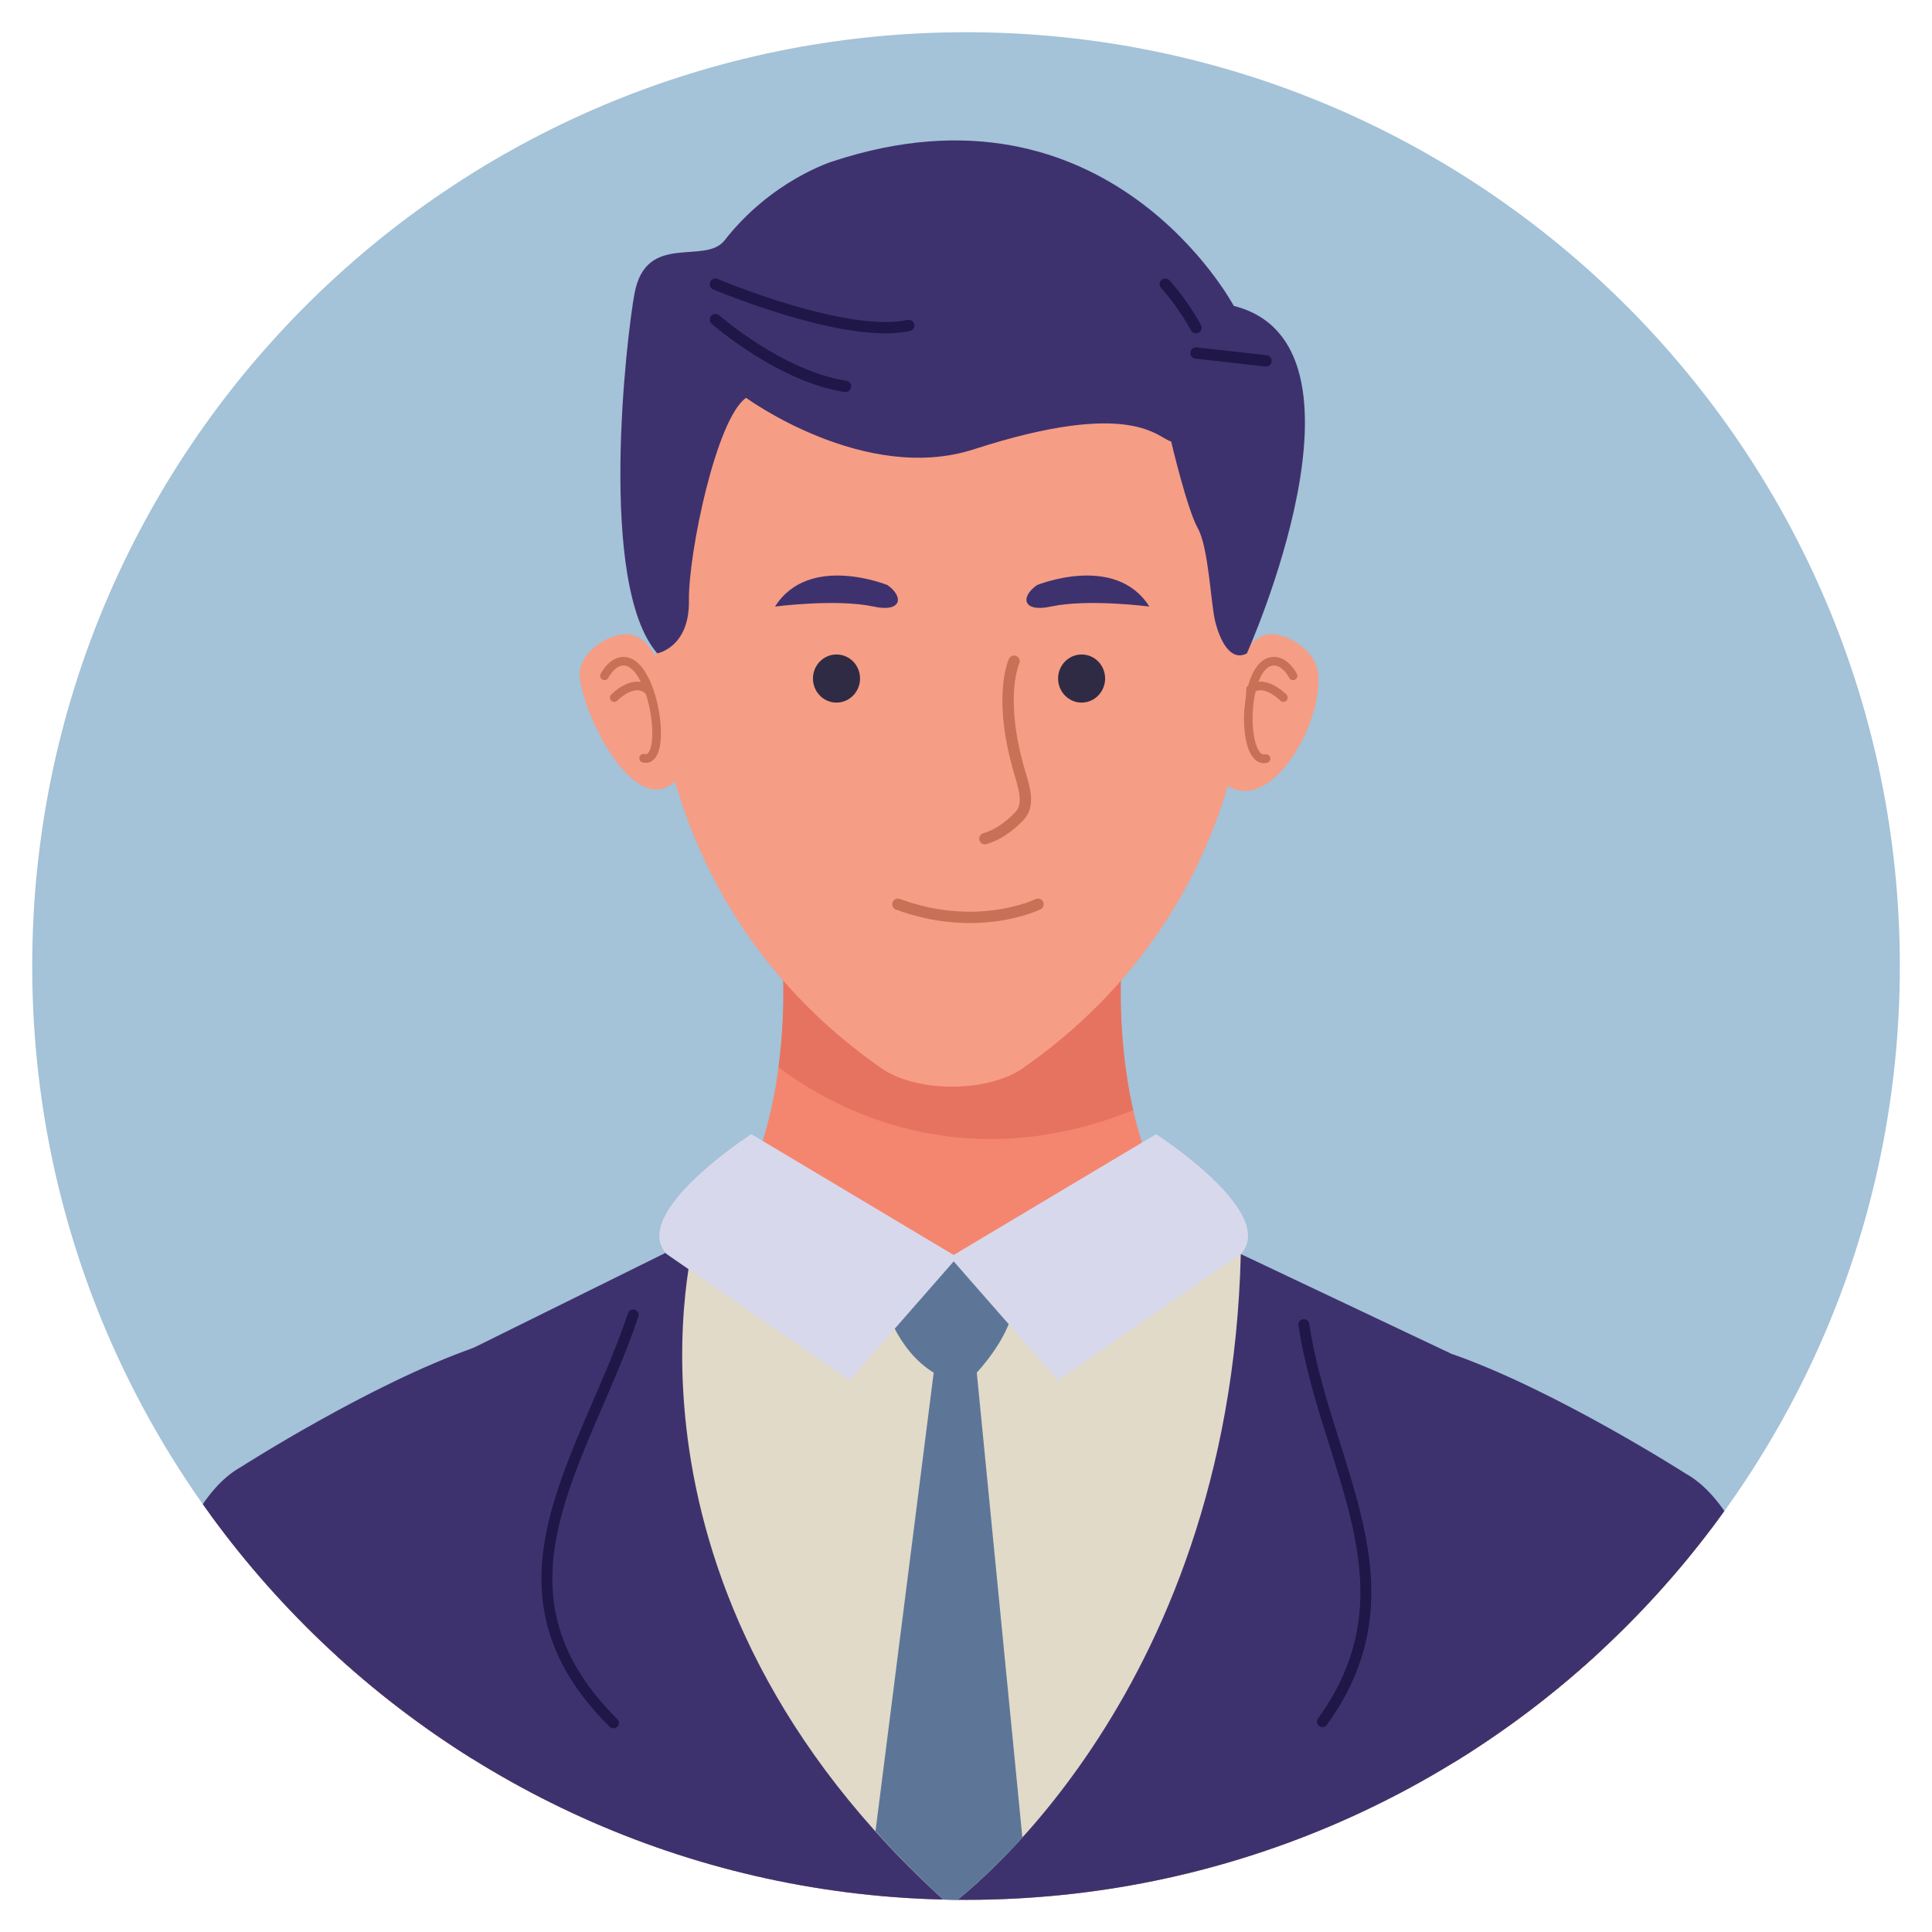
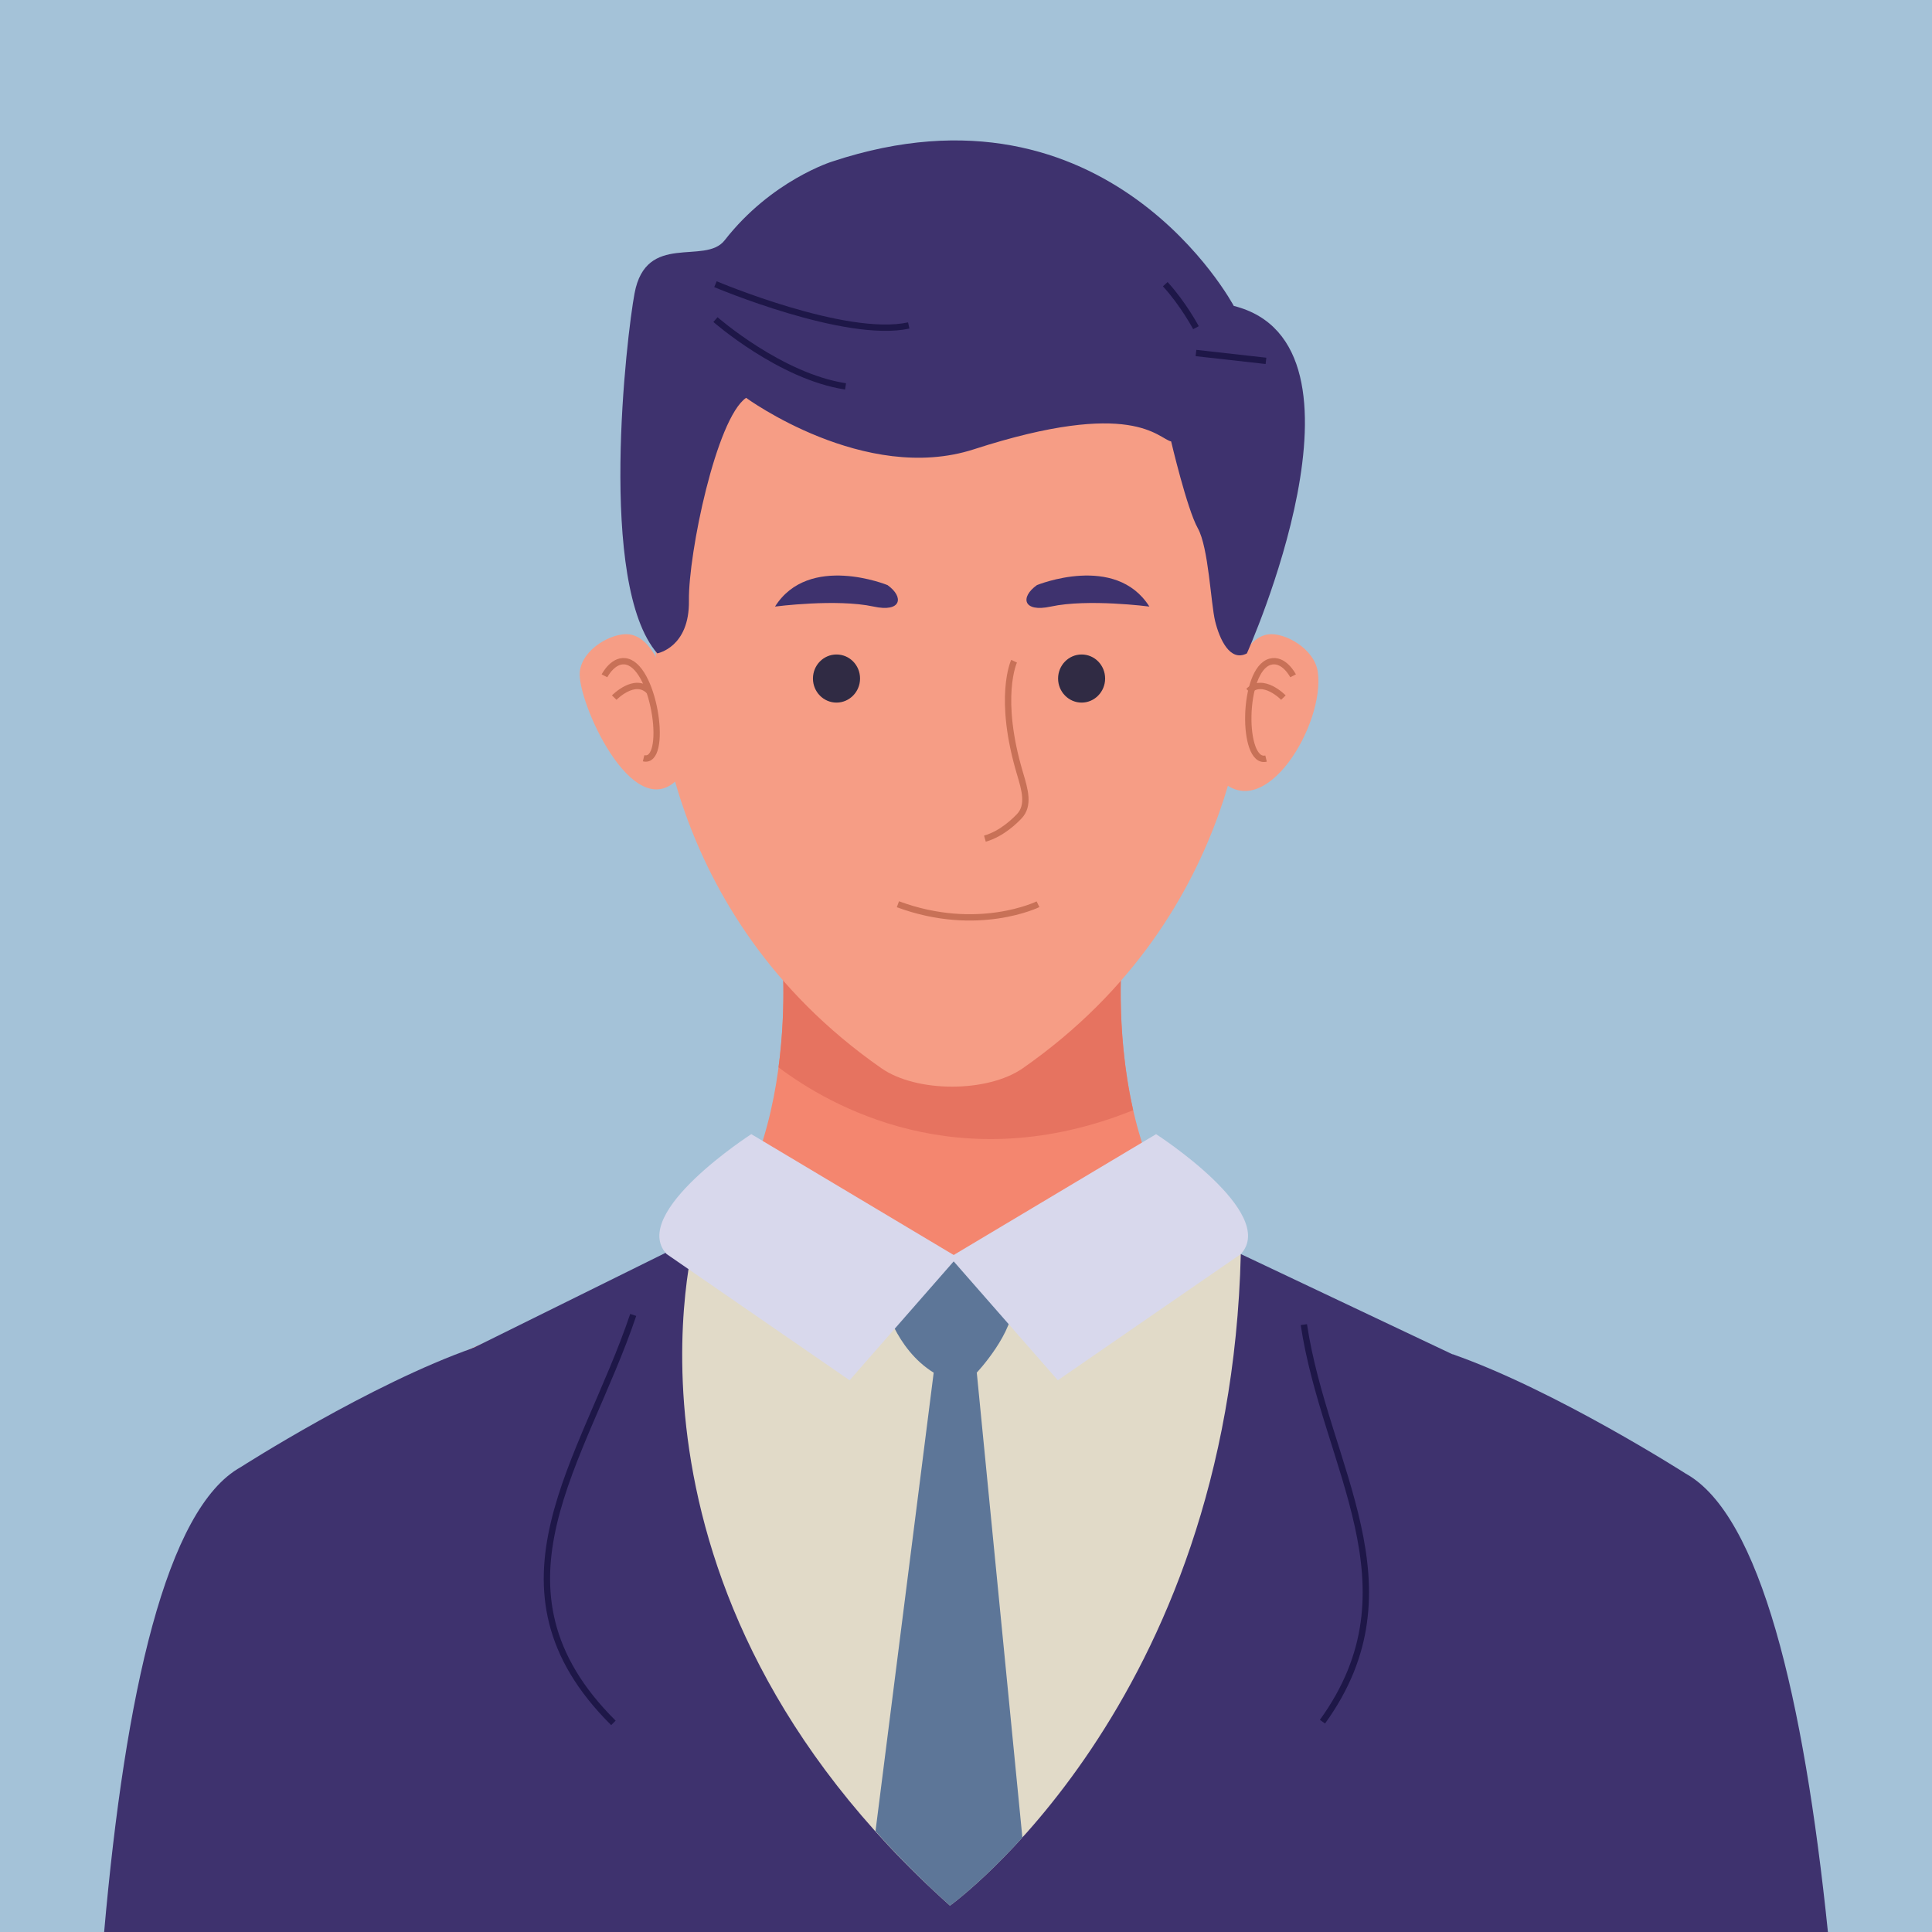
<svg xmlns="http://www.w3.org/2000/svg" id="Layer_1" data-name="Layer 1" viewBox="0 0 305.17 305.17">
  <defs>
    <clipPath id="clippath">
      <circle cx="152.59" cy="152.59" r="147.5" style="fill: none;" />
    </clipPath>
  </defs>
-   <g style="clip-path: url(#clippath);">
+   <g style="clipPath: url(#clippath);">
    <g>
      <rect width="305.17" height="305.17" style="fill: #a4c2d8;" />
      <g>
        <path d="m150.61,222.78l45.8-20.41c-23.12-13.59-19.13-52.17-19.13-52.17l-26.89,3.92-26.91-3.92s4,38.58-19.12,52.17l45.8,20.41v.2l.23-.11.22.11v-.2Z" style="fill: #f4866f;" />
        <path d="m178.99,175.36c-2.96-13.05-1.71-25.16-1.71-25.16l-26.89,3.92-26.91-3.92s.85,8.21-.51,18.39c8.12,6.12,28.58,17.8,56.01,6.78Z" style="fill: #e67360;" />
        <path d="m255.2,305.17c.64-44.99-6.47-83.82-30.88-93.01-15.69-5.91-40.6-19-47.91-29.26l-27.18,21.16-27.18-21.16c-7.31,10.27-20.63,19.45-45.62,29.26-25.44,9.99-32.32,48.52-30.94,93.01h209.71Z" style="fill: #f4866f;" />
        <path d="m255.95,305.17c-.88-34.61-4.52-65.6-12.97-84.83l-61.08-28.93-31.8,7.17h-.05l-31.81-7.17-63.11,31.21c-1.91,28.73-2.71,56.42-2.75,82.55h203.57Z" style="fill: #3e326e;" />
        <path d="m109.87,194.92s-16.02,55.83,40.18,106.08c0,0,44.21-31.67,45.94-102.93l-45.89.5-40.23-3.65Z" style="fill: #e1dac8;" />
        <path d="m154.28,216.83l-4.46-7.59-2.34,7.59-9.19,72.41c3.52,3.94,7.41,7.87,11.77,11.77,0,0,4.87-3.5,11.43-10.76l-7.2-73.42Z" style="fill: #5d7698;" />
        <path d="m139.6,205.44s1.74,7.59,7.88,11.38h6.8s6.06-6.42,5.76-11.38c0,0-3.91-6.73-9.99-6.87,0,0-8.71,1.6-10.46,6.87Z" style="fill: #5d7698;" />
        <path d="m104.16,105s-1.59-4.4-4.78-4.8c-2.59-.33-7.41,2.24-7.8,5.92-.47,4.52,8.34,24.28,15.46,16.96,0,0,1.64-10.59-2.88-18.08Z" style="fill: #f69d85;" />
-         <path d="m95.48,106.75s1.45-2.85,3.63-2.22c4.44,1.26,6.41,16.19,2.55,15.24" style="fill: none; stroke: #c87157; stroke-linecap: round; stroke-miterlimit: 10; stroke-width: 1.36px;" />
-         <path d="m97.02,110.19s3.24-3.33,5.51-1.03" style="fill: none; stroke: #c87157; stroke-linecap: round; stroke-miterlimit: 10; stroke-width: 1.36px;" />
+         <path d="m95.48,106.75s1.45-2.85,3.63-2.22c4.44,1.26,6.41,16.19,2.55,15.24" style="fill: none; stroke: #c87157; strokeLinecap: round; stroke-miterlimit: 10; strokeWidth: 1.36px;" />
+         <path d="m97.02,110.19s3.24-3.33,5.51-1.03" style="fill: none; stroke: #c87157; strokeLinecap: round; stroke-miterlimit: 10; strokeWidth: 1.36px;" />
        <path d="m195.57,105s1.61-4.4,4.78-4.8c2.6-.33,7.28,2.27,7.8,5.92,1.18,8.18-8.34,24.28-15.45,16.96,0,0-1.65-10.59,2.88-18.08Z" style="fill: #f69d85;" />
-         <path d="m204.25,106.75s-1.45-2.85-3.64-2.22c-4.43,1.26-4.51,16.24-.63,15.29" style="fill: none; stroke: #c87157; stroke-linecap: round; stroke-miterlimit: 10; stroke-width: 1.36px;" />
-         <path d="m202.72,110.19s-3.23-3.33-5.51-1.03" style="fill: none; stroke: #c87157; stroke-linecap: round; stroke-miterlimit: 10; stroke-width: 1.36px;" />
+         <path d="m204.25,106.75s-1.45-2.85-3.64-2.22c-4.43,1.26-4.51,16.24-.63,15.29" style="fill: none; stroke: #c87157; strokeLinecap: round; stroke-miterlimit: 10; strokeWidth: 1.36px;" />
+         <path d="m202.72,110.19s-3.23-3.33-5.51-1.03" style="fill: none; stroke: #c87157; strokeLinecap: round; stroke-miterlimit: 10; strokeWidth: 1.36px;" />
        <path d="m197.33,99.81c0-31.86-21.02-57.71-46.93-57.71s-46.93,25.84-46.93,57.71c0,2.32.13,4.6.36,6.84h-.03s0,37.4,35.43,62.09c5.56,3.87,16.76,3.87,22.32,0,35.43-24.69,35.43-62.08,35.43-62.08h-.03c.23-2.25.38-4.53.38-6.85Z" style="fill: #f69d85;" />
        <g>
          <path d="m140.19,92.42s-12.42-5.08-17.77,3.39c0,0,9.71-1.27,15.57,0,4.39.96,4.86-1.49,2.2-3.39Z" style="fill: #3e326e;" />
          <path d="m163.79,92.42s12.41-5.08,17.76,3.39c0,0-9.71-1.27-15.57,0-4.4.96-4.87-1.49-2.19-3.39Z" style="fill: #3e326e;" />
        </g>
-         <path d="m160.18,104.44s-2.68,5.68.96,17.82c.76,2.54,1.46,4.99-.14,6.67-.55.57-2.65,2.75-5.43,3.54" style="fill: none; stroke: #c87157; stroke-linecap: round; stroke-miterlimit: 10; stroke-width: 1.79px;" />
-         <path d="m163.96,142.83s-9.52,4.67-22.13,0" style="fill: none; stroke: #c87157; stroke-linecap: round; stroke-miterlimit: 10; stroke-width: 1.79px;" />
+         <path d="m160.18,104.44s-2.68,5.68.96,17.82c.76,2.54,1.46,4.99-.14,6.67-.55.57-2.65,2.75-5.43,3.54" style="fill: none; stroke: #c87157; strokeLinecap: round; stroke-miterlimit: 10; strokeWidth: 1.79px;" />
+         <path d="m163.96,142.83s-9.52,4.67-22.13,0" style="fill: none; stroke: #c87157; strokeLinecap: round; stroke-miterlimit: 10; strokeWidth: 1.79px;" />
        <path d="m103.82,103.2s5.11-.9,5-8.34c-.1-7.44,4.32-28.76,9.03-32.02,0,0,18.74,13.7,35.97,8.13,25.11-8.13,29.1-1.71,31.17-1.24,0,0,2.5,10.66,4.21,13.71,1.71,3.05,2.05,11.9,2.74,14.69.69,2.8,2.33,6.48,5.01,5.08,0,0,21.95-48.84-2.07-54.89,0,0-19.79-37.24-63.38-22.82,0,0-9.63,2.95-17.04,12.46-3.11,3.98-12.41-1.4-14.23,8.38-1.23,6.52-5.91,45.98,3.6,56.87Z" style="fill: #3e326e;" />
-         <path d="m113.01,44.89s20.55,8.7,30.53,6.52" style="fill: none; stroke: #1e1748; stroke-linecap: round; stroke-miterlimit: 10; stroke-width: 1.79px;" />
-         <path d="m113.01,50.48s10.27,9,20.55,10.55" style="fill: none; stroke: #1e1748; stroke-linecap: round; stroke-miterlimit: 10; stroke-width: 1.79px;" />
-         <path d="m188.91,51.76s-2-3.76-4.85-6.87" style="fill: none; stroke: #1e1748; stroke-linecap: round; stroke-miterlimit: 10; stroke-width: 1.79px;" />
-         <line x1="188.91" y1="55.76" x2="199.97" y2="57" style="fill: none; stroke: #1e1748; stroke-linecap: round; stroke-miterlimit: 10; stroke-width: 1.79px;" />
+         <path d="m113.01,44.89s20.55,8.7,30.53,6.52" style="fill: none; stroke: #1e1748; strokeLinecap: round; stroke-miterlimit: 10; strokeWidth: 1.79px;" />
+         <path d="m113.01,50.48s10.27,9,20.55,10.55" style="fill: none; stroke: #1e1748; strokeLinecap: round; stroke-miterlimit: 10; strokeWidth: 1.79px;" />
+         <path d="m188.91,51.76s-2-3.76-4.85-6.87" style="fill: none; stroke: #1e1748; strokeLinecap: round; stroke-miterlimit: 10; strokeWidth: 1.79px;" />
+         <line x1="188.91" y1="55.76" x2="199.97" y2="57" style="fill: none; stroke: #1e1748; strokeLinecap: round; stroke-miterlimit: 10; strokeWidth: 1.79px;" />
        <path d="m135.85,107.18c0,2.09-1.67,3.8-3.72,3.8s-3.72-1.7-3.72-3.8,1.66-3.8,3.72-3.8,3.72,1.69,3.72,3.8Z" style="fill: #302b44;" />
        <path d="m174.56,107.18c0,2.09-1.67,3.8-3.71,3.8s-3.72-1.7-3.72-3.8,1.67-3.8,3.72-3.8,3.71,1.69,3.71,3.8Z" style="fill: #302b44;" />
        <path d="m118.68,179.14s-19.35,12.45-13.39,18.94l28.91,19.94,17.02-19.44-32.54-19.43Z" style="fill: #d8d8ec;" />
        <path d="m182.6,179.14s19.35,12.45,13.4,18.94l-28.91,19.94-17.03-19.44,32.54-19.43Z" style="fill: #d8d8ec;" />
        <g>
          <path d="m64.69,305.17c1.38-5.34,2.76-10.16,4.16-14.57,5.26-16.54,4.39-66.23,1.51-72.48,0,0-38.48,7.99-45.52,37.29-3.56,14.8-4.97,34.51-5.22,49.76h45.08Z" style="fill: #f4866f;" />
          <path d="m72.35,305.17l2.48-29.59v-62.69c-16.26,5.68-36.79,18.84-36.79,18.84-11.78,6.53-18.27,35.76-21.59,73.44h55.91Z" style="fill: #3e326e;" />
        </g>
        <g>
          <path d="m239.69,305.17h45.32c-.29-15.1-1.72-34.27-5.2-48.75-7.05-29.28-45.53-37.27-45.53-37.27-2.87,6.25-3.75,55.94,1.52,72.48,1.31,4.12,2.6,8.6,3.89,13.54Z" style="fill: #f4866f;" />
          <path d="m288.73,305.17c-3.82-37.06-10.66-65.87-22.47-72.41,0,0-20.55-13.16-36.8-18.85v62.7l2.9,28.57h56.36Z" style="fill: #3e326e;" />
        </g>
-         <path d="m100.02,207.7c-7.77,23.05-24.59,43.13-3.13,64.44" style="fill: none; stroke: #1e1748; stroke-linecap: round; stroke-miterlimit: 10; stroke-width: 1.72px;" />
-         <path d="m205.95,209.23c3.38,22.45,18.38,41.35,2.94,62.72" style="fill: none; stroke: #1e1748; stroke-linecap: round; stroke-miterlimit: 10; stroke-width: 1.72px;" />
+         <path d="m100.02,207.7c-7.77,23.05-24.59,43.13-3.13,64.44" style="fill: none; stroke: #1e1748; strokeLinecap: round; stroke-miterlimit: 10; strokeWidth: 1.72px;" />
+         <path d="m205.95,209.23c3.38,22.45,18.38,41.35,2.94,62.72" style="fill: none; stroke: #1e1748; strokeLinecap: round; stroke-miterlimit: 10; strokeWidth: 1.72px;" />
      </g>
    </g>
  </g>
</svg>
